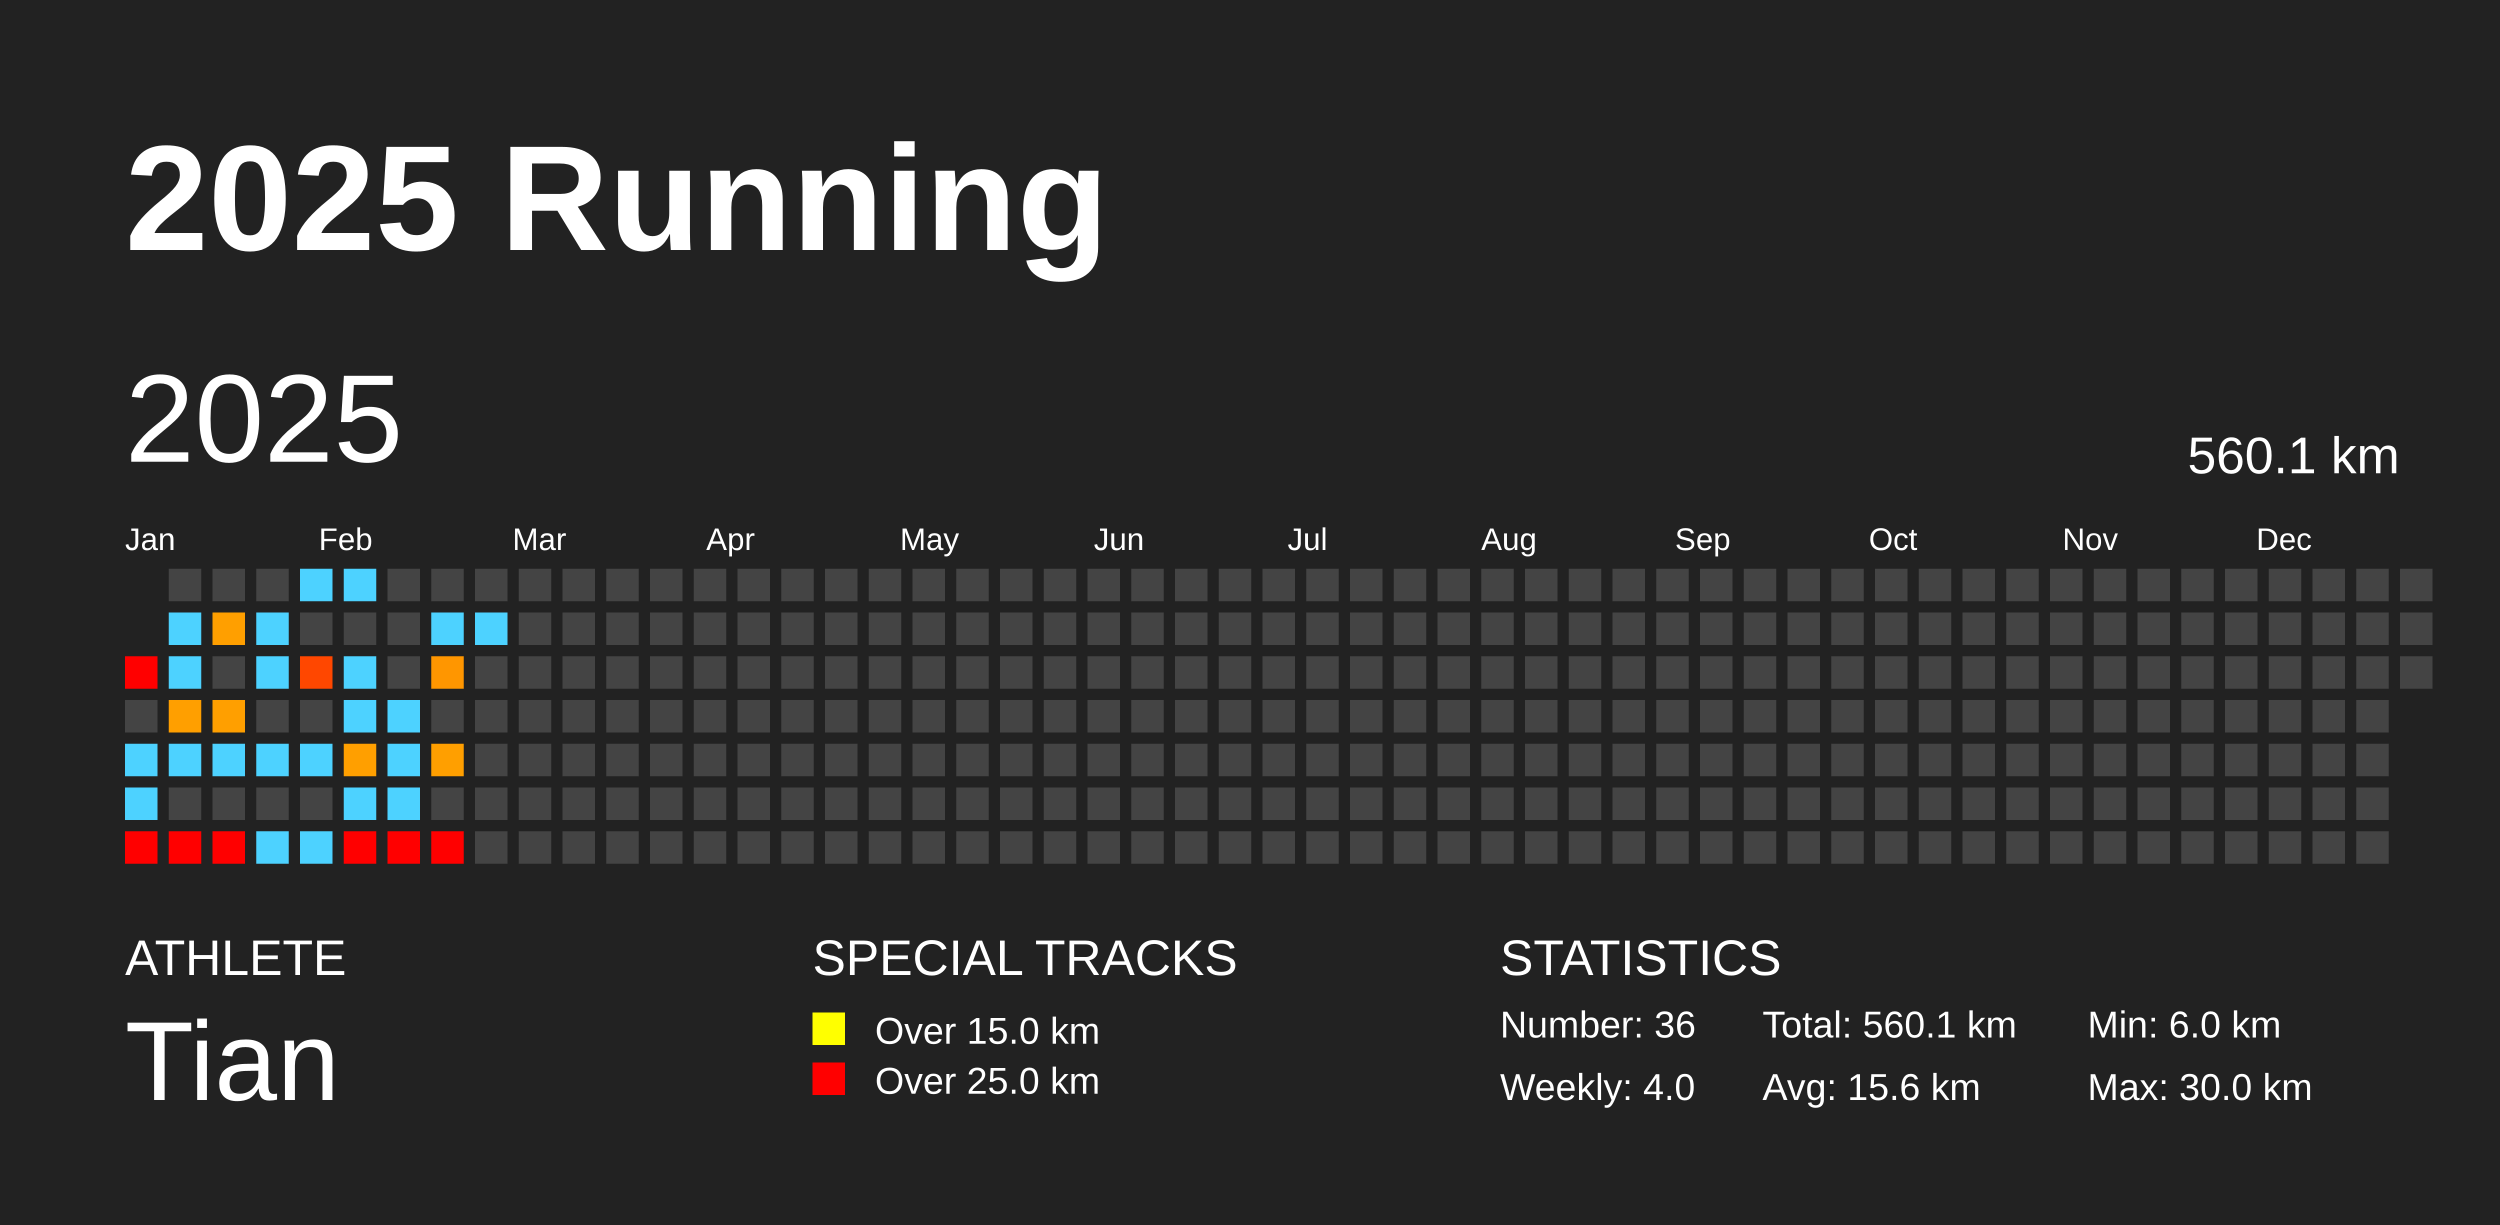
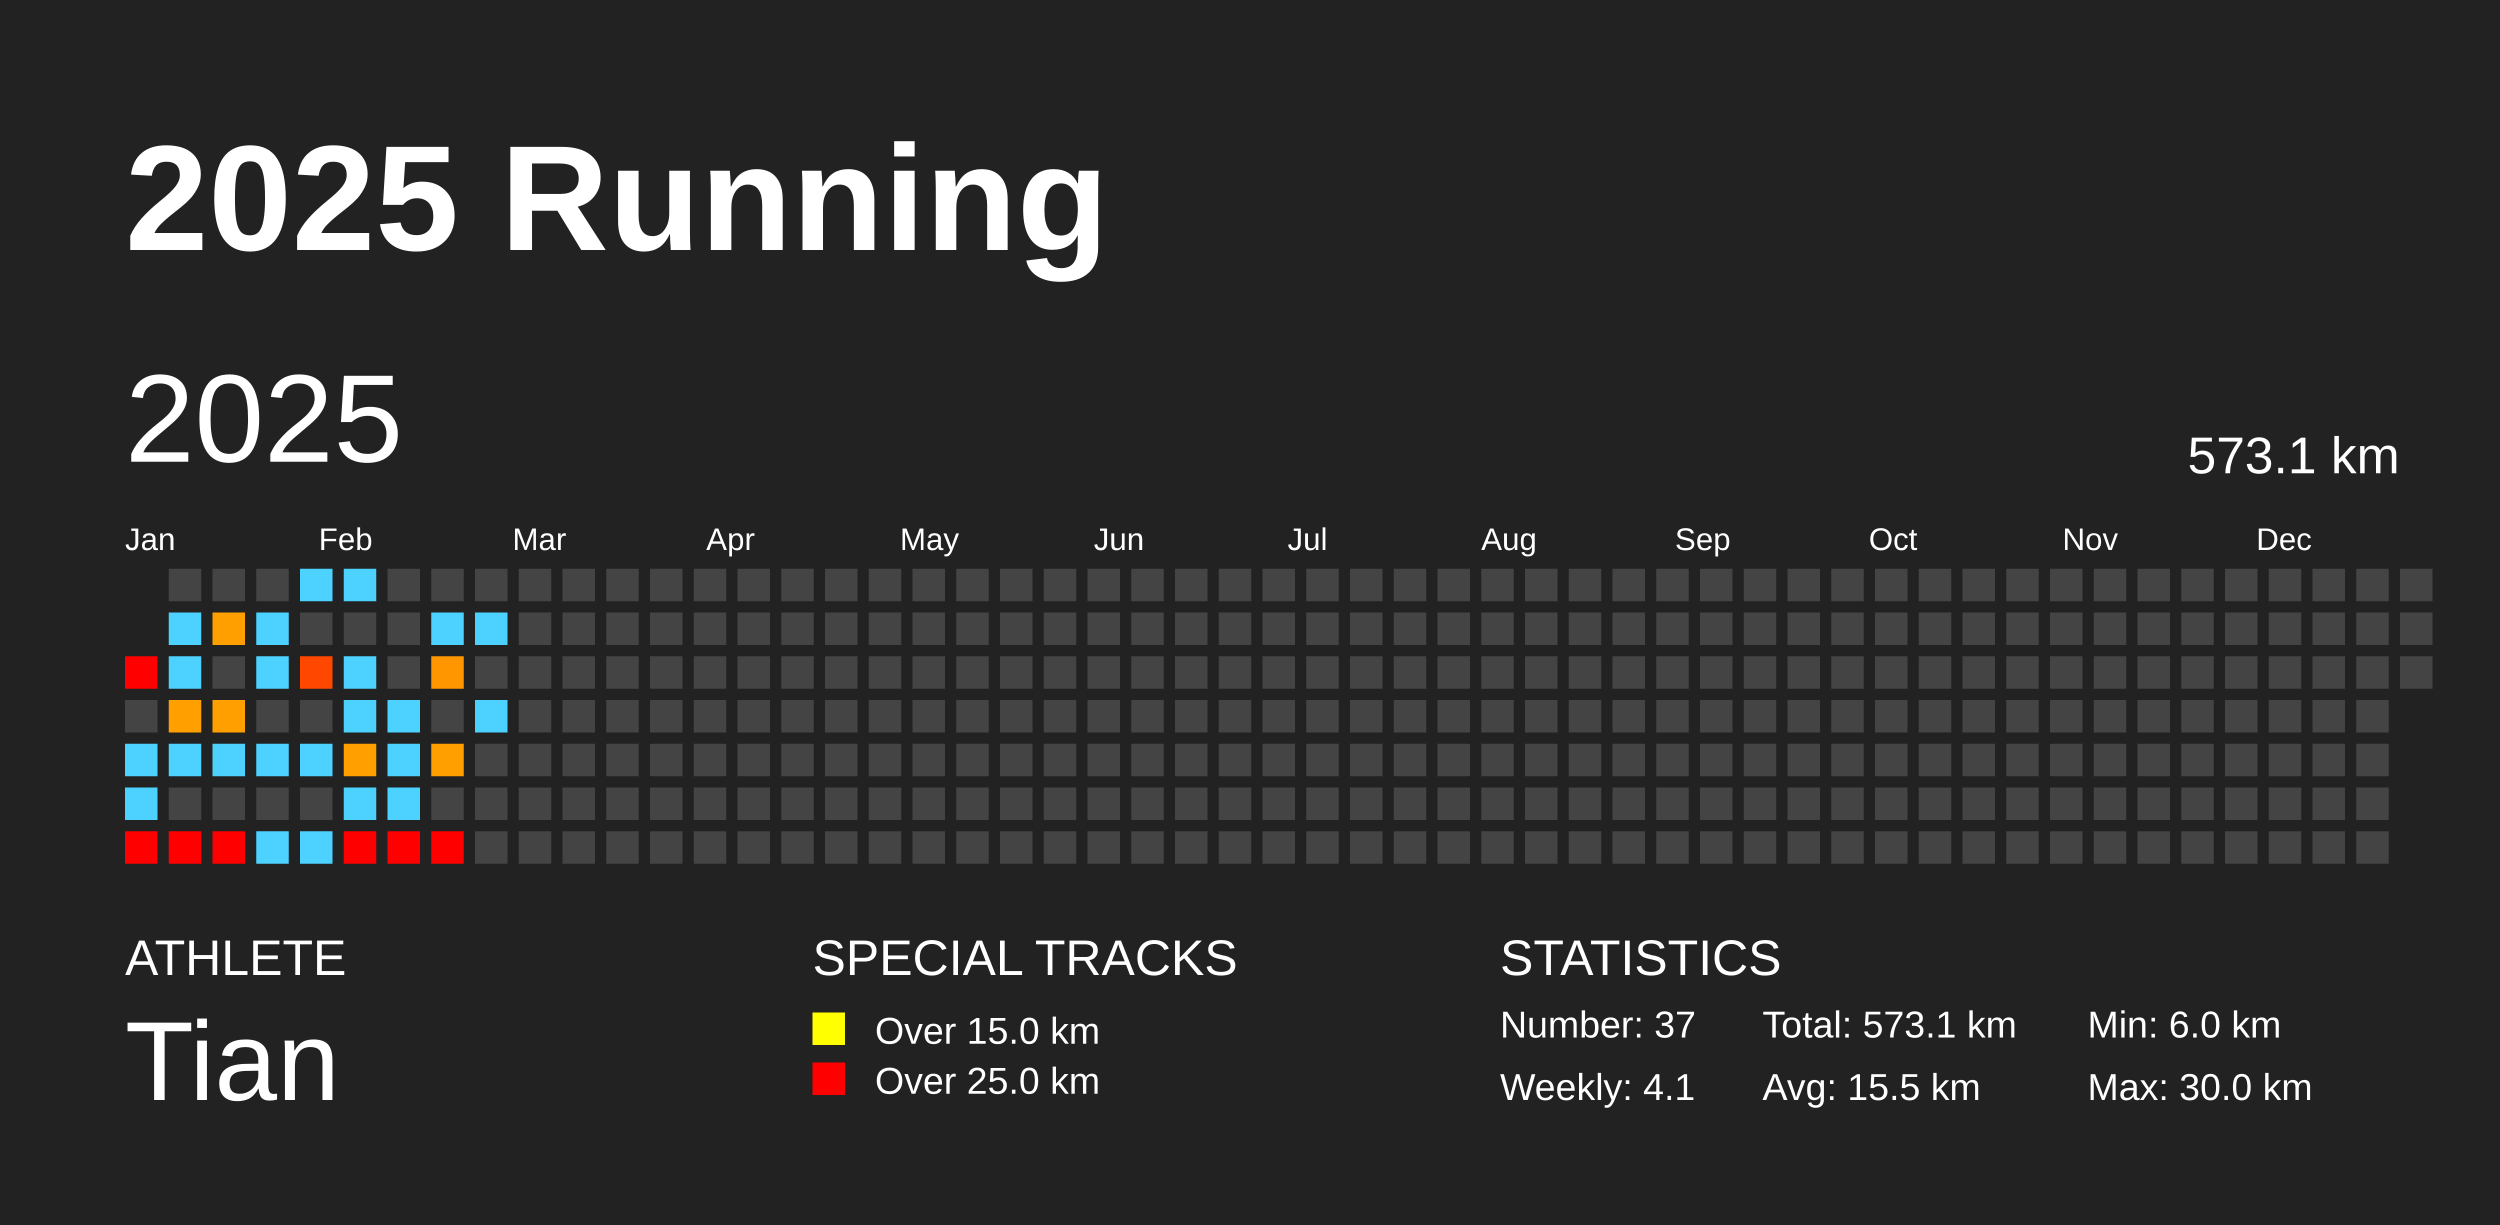
<svg xmlns="http://www.w3.org/2000/svg" baseProfile="full" height="98mm" version="1.1" viewBox="0,0,200,98" width="200mm">
  <defs />
  <rect fill="#222222" height="98" width="200" x="0" y="0" />
  <text fill="#FFFFFF" style="font-size:12px; font-family:Arial; font-weight:bold;" x="10" y="20">2025 Running</text>
  <text fill="#FFFFFF" style="font-size:4px; font-family:Arial" x="10" y="78">ATHLETE</text>
  <text fill="#FFFFFF" style="font-size:9px; font-family:Arial" x="10" y="88">Tian</text>
  <text fill="#FFFFFF" style="font-size:4px; font-family:Arial" x="65" y="78">SPECIAL TRACKS</text>
  <rect fill="yellow" height="2.6" width="2.6" x="65" y="81" />
  <text fill="#FFFFFF" style="font-size:3px; font-family:Arial" x="70" y="83.5">Over 15.0 km</text>
  <rect fill="red" height="2.6" width="2.6" x="65" y="85" />
  <text fill="#FFFFFF" style="font-size:3px; font-family:Arial" x="70" y="87.5">Over 25.0 km</text>
  <text fill="#FFFFFF" style="font-size:4px; font-family:Arial" x="120" y="78">STATISTICS</text>
-   <text fill="#FFFFFF" style="font-size:3px; font-family:Arial" x="120" y="83">Number: 36</text>
-   <text fill="#FFFFFF" style="font-size:3px; font-family:Arial" x="120" y="88">Weekly: 4.0</text>
-   <text fill="#FFFFFF" style="font-size:3px; font-family:Arial" x="141" y="83">Total: 560.1 km</text>
-   <text fill="#FFFFFF" style="font-size:3px; font-family:Arial" x="141" y="88">Avg: 15.6 km</text>
+   <text fill="#FFFFFF" style="font-size:3px; font-family:Arial" x="120" y="83">Number: 37</text>
+   <text fill="#FFFFFF" style="font-size:3px; font-family:Arial" x="120" y="88">Weekly: 4.1</text>
+   <text fill="#FFFFFF" style="font-size:3px; font-family:Arial" x="141" y="83">Total: 573.1 km</text>
+   <text fill="#FFFFFF" style="font-size:3px; font-family:Arial" x="141" y="88">Avg: 15.5 km</text>
  <text fill="#FFFFFF" style="font-size:3px; font-family:Arial" x="167" y="83">Min: 6.0 km</text>
  <text fill="#FFFFFF" style="font-size:3px; font-family:Arial" x="167" y="88">Max: 30.0 km</text>
  <text dominant-baseline="hanging" fill="#FFFFFF" style="font-size:10.0px; font-family:Arial;" x="10" y="30">2025</text>
-   <text dominant-baseline="hanging" fill="#FFFFFF" style="font-size:4.125px; font-family:Arial;" x="175" y="35">560.1 km</text>
+   <text dominant-baseline="hanging" fill="#FFFFFF" style="font-size:4.125px; font-family:Arial;" x="175" y="35">573.1 km</text>
  <text fill="#FFFFFF" style="font-size:2.5px; font-family:Arial" x="10.0" y="44">Jan</text>
  <text fill="#FFFFFF" style="font-size:2.5px; font-family:Arial" x="25.5" y="44">Feb</text>
  <text fill="#FFFFFF" style="font-size:2.5px; font-family:Arial" x="41.0" y="44">Mar</text>
  <text fill="#FFFFFF" style="font-size:2.5px; font-family:Arial" x="56.5" y="44">Apr</text>
  <text fill="#FFFFFF" style="font-size:2.5px; font-family:Arial" x="72.0" y="44">May</text>
  <text fill="#FFFFFF" style="font-size:2.5px; font-family:Arial" x="87.5" y="44">Jun</text>
  <text fill="#FFFFFF" style="font-size:2.5px; font-family:Arial" x="103.0" y="44">Jul</text>
  <text fill="#FFFFFF" style="font-size:2.5px; font-family:Arial" x="118.5" y="44">Aug</text>
  <text fill="#FFFFFF" style="font-size:2.5px; font-family:Arial" x="134.0" y="44">Sep</text>
  <text fill="#FFFFFF" style="font-size:2.5px; font-family:Arial" x="149.5" y="44">Oct</text>
  <text fill="#FFFFFF" style="font-size:2.5px; font-family:Arial" x="165.0" y="44">Nov</text>
  <text fill="#FFFFFF" style="font-size:2.5px; font-family:Arial" x="180.5" y="44">Dec</text>
  <rect fill="red" height="2.6" width="2.6" x="10.0" y="52.5" />
  <rect fill="#444444" height="2.6" width="2.6" x="10.0" y="56.0" />
  <rect fill="#4dd2ff" height="2.6" width="2.6" x="10.0" y="59.5" />
  <rect fill="#4dd2ff" height="2.6" width="2.6" x="10.0" y="63.0" />
  <rect fill="red" height="2.6" width="2.6" x="10.0" y="66.5" />
  <rect fill="#444444" height="2.6" width="2.6" x="13.5" y="45.5" />
  <rect fill="#4dd2ff" height="2.6" width="2.6" x="13.5" y="49.0" />
  <rect fill="#4dd2ff" height="2.6" width="2.6" x="13.5" y="52.5" />
  <rect fill="#ff9f00" height="2.6" width="2.6" x="13.5" y="56.0" />
  <rect fill="#4dd2ff" height="2.6" width="2.6" x="13.5" y="59.5" />
  <rect fill="#444444" height="2.6" width="2.6" x="13.5" y="63.0" />
  <rect fill="red" height="2.6" width="2.6" x="13.5" y="66.5" />
  <rect fill="#444444" height="2.6" width="2.6" x="17.0" y="45.5" />
  <rect fill="#ff9f00" height="2.6" width="2.6" x="17.0" y="49.0" />
  <rect fill="#444444" height="2.6" width="2.6" x="17.0" y="52.5" />
  <rect fill="#ff9f00" height="2.6" width="2.6" x="17.0" y="56.0" />
  <rect fill="#4dd2ff" height="2.6" width="2.6" x="17.0" y="59.5" />
  <rect fill="#444444" height="2.6" width="2.6" x="17.0" y="63.0" />
  <rect fill="red" height="2.6" width="2.6" x="17.0" y="66.5" />
  <rect fill="#444444" height="2.6" width="2.6" x="20.5" y="45.5" />
  <rect fill="#4dd2ff" height="2.6" width="2.6" x="20.5" y="49.0" />
  <rect fill="#4dd2ff" height="2.6" width="2.6" x="20.5" y="52.5" />
  <rect fill="#444444" height="2.6" width="2.6" x="20.5" y="56.0" />
  <rect fill="#4dd2ff" height="2.6" width="2.6" x="20.5" y="59.5" />
  <rect fill="#444444" height="2.6" width="2.6" x="20.5" y="63.0" />
  <rect fill="#4dd2ff" height="2.6" width="2.6" x="20.5" y="66.5" />
  <rect fill="#4dd2ff" height="2.6" width="2.6" x="24.0" y="45.5" />
  <rect fill="#444444" height="2.6" width="2.6" x="24.0" y="49.0" />
  <rect fill="#ff4700" height="2.6" width="2.6" x="24.0" y="52.5" />
  <rect fill="#444444" height="2.6" width="2.6" x="24.0" y="56.0" />
  <rect fill="#4dd2ff" height="2.6" width="2.6" x="24.0" y="59.5" />
  <rect fill="#444444" height="2.6" width="2.6" x="24.0" y="63.0" />
  <rect fill="#4dd2ff" height="2.6" width="2.6" x="24.0" y="66.5" />
  <rect fill="#4dd2ff" height="2.6" width="2.6" x="27.5" y="45.5" />
  <rect fill="#444444" height="2.6" width="2.6" x="27.5" y="49.0" />
  <rect fill="#4dd2ff" height="2.6" width="2.6" x="27.5" y="52.5" />
  <rect fill="#4dd2ff" height="2.6" width="2.6" x="27.5" y="56.0" />
  <rect fill="#ff9f00" height="2.6" width="2.6" x="27.5" y="59.5" />
  <rect fill="#4dd2ff" height="2.6" width="2.6" x="27.5" y="63.0" />
  <rect fill="red" height="2.6" width="2.6" x="27.5" y="66.5" />
  <rect fill="#444444" height="2.6" width="2.6" x="31.0" y="45.5" />
  <rect fill="#444444" height="2.6" width="2.6" x="31.0" y="49.0" />
  <rect fill="#444444" height="2.6" width="2.6" x="31.0" y="52.5" />
  <rect fill="#4dd2ff" height="2.6" width="2.6" x="31.0" y="56.0" />
  <rect fill="#4dd2ff" height="2.6" width="2.6" x="31.0" y="59.5" />
  <rect fill="#4dd2ff" height="2.6" width="2.6" x="31.0" y="63.0" />
  <rect fill="red" height="2.6" width="2.6" x="31.0" y="66.5" />
  <rect fill="#444444" height="2.6" width="2.6" x="34.5" y="45.5" />
  <rect fill="#4dd2ff" height="2.6" width="2.6" x="34.5" y="49.0" />
  <rect fill="#ff9600" height="2.6" width="2.6" x="34.5" y="52.5" />
  <rect fill="#444444" height="2.6" width="2.6" x="34.5" y="56.0" />
  <rect fill="#ff9f00" height="2.6" width="2.6" x="34.5" y="59.5" />
  <rect fill="#444444" height="2.6" width="2.6" x="34.5" y="63.0" />
  <rect fill="red" height="2.6" width="2.6" x="34.5" y="66.5" />
  <rect fill="#444444" height="2.6" width="2.6" x="38.0" y="45.5" />
  <rect fill="#4dd2ff" height="2.6" width="2.6" x="38.0" y="49.0" />
  <rect fill="#444444" height="2.6" width="2.6" x="38.0" y="52.5" />
-   <rect fill="#444444" height="2.6" width="2.6" x="38.0" y="56.0" />
+   <rect fill="#4dd2ff" height="2.6" width="2.6" x="38.0" y="56.0" />
  <rect fill="#444444" height="2.6" width="2.6" x="38.0" y="59.5" />
  <rect fill="#444444" height="2.6" width="2.6" x="38.0" y="63.0" />
  <rect fill="#444444" height="2.6" width="2.6" x="38.0" y="66.5" />
  <rect fill="#444444" height="2.6" width="2.6" x="41.5" y="45.5" />
  <rect fill="#444444" height="2.6" width="2.6" x="41.5" y="49.0" />
  <rect fill="#444444" height="2.6" width="2.6" x="41.5" y="52.5" />
  <rect fill="#444444" height="2.6" width="2.6" x="41.5" y="56.0" />
  <rect fill="#444444" height="2.6" width="2.6" x="41.5" y="59.5" />
  <rect fill="#444444" height="2.6" width="2.6" x="41.5" y="63.0" />
  <rect fill="#444444" height="2.6" width="2.6" x="41.5" y="66.5" />
  <rect fill="#444444" height="2.6" width="2.6" x="45.0" y="45.5" />
  <rect fill="#444444" height="2.6" width="2.6" x="45.0" y="49.0" />
  <rect fill="#444444" height="2.6" width="2.6" x="45.0" y="52.5" />
  <rect fill="#444444" height="2.6" width="2.6" x="45.0" y="56.0" />
  <rect fill="#444444" height="2.6" width="2.6" x="45.0" y="59.5" />
  <rect fill="#444444" height="2.6" width="2.6" x="45.0" y="63.0" />
  <rect fill="#444444" height="2.6" width="2.6" x="45.0" y="66.5" />
  <rect fill="#444444" height="2.6" width="2.6" x="48.5" y="45.5" />
  <rect fill="#444444" height="2.6" width="2.6" x="48.5" y="49.0" />
  <rect fill="#444444" height="2.6" width="2.6" x="48.5" y="52.5" />
  <rect fill="#444444" height="2.6" width="2.6" x="48.5" y="56.0" />
  <rect fill="#444444" height="2.6" width="2.6" x="48.5" y="59.5" />
  <rect fill="#444444" height="2.6" width="2.6" x="48.5" y="63.0" />
  <rect fill="#444444" height="2.6" width="2.6" x="48.5" y="66.5" />
  <rect fill="#444444" height="2.6" width="2.6" x="52.0" y="45.5" />
  <rect fill="#444444" height="2.6" width="2.6" x="52.0" y="49.0" />
  <rect fill="#444444" height="2.6" width="2.6" x="52.0" y="52.5" />
  <rect fill="#444444" height="2.6" width="2.6" x="52.0" y="56.0" />
  <rect fill="#444444" height="2.6" width="2.6" x="52.0" y="59.5" />
  <rect fill="#444444" height="2.6" width="2.6" x="52.0" y="63.0" />
  <rect fill="#444444" height="2.6" width="2.6" x="52.0" y="66.5" />
  <rect fill="#444444" height="2.6" width="2.6" x="55.5" y="45.5" />
  <rect fill="#444444" height="2.6" width="2.6" x="55.5" y="49.0" />
  <rect fill="#444444" height="2.6" width="2.6" x="55.5" y="52.5" />
  <rect fill="#444444" height="2.6" width="2.6" x="55.5" y="56.0" />
  <rect fill="#444444" height="2.6" width="2.6" x="55.5" y="59.5" />
  <rect fill="#444444" height="2.6" width="2.6" x="55.5" y="63.0" />
  <rect fill="#444444" height="2.6" width="2.6" x="55.5" y="66.5" />
  <rect fill="#444444" height="2.6" width="2.6" x="59.0" y="45.5" />
  <rect fill="#444444" height="2.6" width="2.6" x="59.0" y="49.0" />
  <rect fill="#444444" height="2.6" width="2.6" x="59.0" y="52.5" />
  <rect fill="#444444" height="2.6" width="2.6" x="59.0" y="56.0" />
  <rect fill="#444444" height="2.6" width="2.6" x="59.0" y="59.5" />
  <rect fill="#444444" height="2.6" width="2.6" x="59.0" y="63.0" />
  <rect fill="#444444" height="2.6" width="2.6" x="59.0" y="66.5" />
  <rect fill="#444444" height="2.6" width="2.6" x="62.5" y="45.5" />
  <rect fill="#444444" height="2.6" width="2.6" x="62.5" y="49.0" />
  <rect fill="#444444" height="2.6" width="2.6" x="62.5" y="52.5" />
  <rect fill="#444444" height="2.6" width="2.6" x="62.5" y="56.0" />
  <rect fill="#444444" height="2.6" width="2.6" x="62.5" y="59.5" />
  <rect fill="#444444" height="2.6" width="2.6" x="62.5" y="63.0" />
  <rect fill="#444444" height="2.6" width="2.6" x="62.5" y="66.5" />
  <rect fill="#444444" height="2.6" width="2.6" x="66.0" y="45.5" />
  <rect fill="#444444" height="2.6" width="2.6" x="66.0" y="49.0" />
  <rect fill="#444444" height="2.6" width="2.6" x="66.0" y="52.5" />
  <rect fill="#444444" height="2.6" width="2.6" x="66.0" y="56.0" />
  <rect fill="#444444" height="2.6" width="2.6" x="66.0" y="59.5" />
  <rect fill="#444444" height="2.6" width="2.6" x="66.0" y="63.0" />
  <rect fill="#444444" height="2.6" width="2.6" x="66.0" y="66.5" />
  <rect fill="#444444" height="2.6" width="2.6" x="69.5" y="45.5" />
  <rect fill="#444444" height="2.6" width="2.6" x="69.5" y="49.0" />
  <rect fill="#444444" height="2.6" width="2.6" x="69.5" y="52.5" />
  <rect fill="#444444" height="2.6" width="2.6" x="69.5" y="56.0" />
  <rect fill="#444444" height="2.6" width="2.6" x="69.5" y="59.5" />
  <rect fill="#444444" height="2.6" width="2.6" x="69.5" y="63.0" />
  <rect fill="#444444" height="2.6" width="2.6" x="69.5" y="66.5" />
  <rect fill="#444444" height="2.6" width="2.6" x="73.0" y="45.5" />
  <rect fill="#444444" height="2.6" width="2.6" x="73.0" y="49.0" />
  <rect fill="#444444" height="2.6" width="2.6" x="73.0" y="52.5" />
  <rect fill="#444444" height="2.6" width="2.6" x="73.0" y="56.0" />
  <rect fill="#444444" height="2.6" width="2.6" x="73.0" y="59.5" />
  <rect fill="#444444" height="2.6" width="2.6" x="73.0" y="63.0" />
  <rect fill="#444444" height="2.6" width="2.6" x="73.0" y="66.5" />
  <rect fill="#444444" height="2.6" width="2.6" x="76.5" y="45.5" />
  <rect fill="#444444" height="2.6" width="2.6" x="76.5" y="49.0" />
  <rect fill="#444444" height="2.6" width="2.6" x="76.5" y="52.5" />
  <rect fill="#444444" height="2.6" width="2.6" x="76.5" y="56.0" />
  <rect fill="#444444" height="2.6" width="2.6" x="76.5" y="59.5" />
  <rect fill="#444444" height="2.6" width="2.6" x="76.5" y="63.0" />
  <rect fill="#444444" height="2.6" width="2.6" x="76.5" y="66.5" />
  <rect fill="#444444" height="2.6" width="2.6" x="80.0" y="45.5" />
  <rect fill="#444444" height="2.6" width="2.6" x="80.0" y="49.0" />
  <rect fill="#444444" height="2.6" width="2.6" x="80.0" y="52.5" />
  <rect fill="#444444" height="2.6" width="2.6" x="80.0" y="56.0" />
  <rect fill="#444444" height="2.6" width="2.6" x="80.0" y="59.5" />
  <rect fill="#444444" height="2.6" width="2.6" x="80.0" y="63.0" />
  <rect fill="#444444" height="2.6" width="2.6" x="80.0" y="66.5" />
  <rect fill="#444444" height="2.6" width="2.6" x="83.5" y="45.5" />
  <rect fill="#444444" height="2.6" width="2.6" x="83.5" y="49.0" />
  <rect fill="#444444" height="2.6" width="2.6" x="83.5" y="52.5" />
  <rect fill="#444444" height="2.6" width="2.6" x="83.5" y="56.0" />
  <rect fill="#444444" height="2.6" width="2.6" x="83.5" y="59.5" />
  <rect fill="#444444" height="2.6" width="2.6" x="83.5" y="63.0" />
  <rect fill="#444444" height="2.6" width="2.6" x="83.5" y="66.5" />
  <rect fill="#444444" height="2.6" width="2.6" x="87.0" y="45.5" />
  <rect fill="#444444" height="2.6" width="2.6" x="87.0" y="49.0" />
  <rect fill="#444444" height="2.6" width="2.6" x="87.0" y="52.5" />
  <rect fill="#444444" height="2.6" width="2.6" x="87.0" y="56.0" />
  <rect fill="#444444" height="2.6" width="2.6" x="87.0" y="59.5" />
  <rect fill="#444444" height="2.6" width="2.6" x="87.0" y="63.0" />
  <rect fill="#444444" height="2.6" width="2.6" x="87.0" y="66.5" />
  <rect fill="#444444" height="2.6" width="2.6" x="90.5" y="45.5" />
  <rect fill="#444444" height="2.6" width="2.6" x="90.5" y="49.0" />
  <rect fill="#444444" height="2.6" width="2.6" x="90.5" y="52.5" />
  <rect fill="#444444" height="2.6" width="2.6" x="90.5" y="56.0" />
  <rect fill="#444444" height="2.6" width="2.6" x="90.5" y="59.5" />
  <rect fill="#444444" height="2.6" width="2.6" x="90.5" y="63.0" />
  <rect fill="#444444" height="2.6" width="2.6" x="90.5" y="66.5" />
  <rect fill="#444444" height="2.6" width="2.6" x="94.0" y="45.5" />
  <rect fill="#444444" height="2.6" width="2.6" x="94.0" y="49.0" />
  <rect fill="#444444" height="2.6" width="2.6" x="94.0" y="52.5" />
  <rect fill="#444444" height="2.6" width="2.6" x="94.0" y="56.0" />
  <rect fill="#444444" height="2.6" width="2.6" x="94.0" y="59.5" />
  <rect fill="#444444" height="2.6" width="2.6" x="94.0" y="63.0" />
  <rect fill="#444444" height="2.6" width="2.6" x="94.0" y="66.5" />
  <rect fill="#444444" height="2.6" width="2.6" x="97.5" y="45.5" />
  <rect fill="#444444" height="2.6" width="2.6" x="97.5" y="49.0" />
  <rect fill="#444444" height="2.6" width="2.6" x="97.5" y="52.5" />
  <rect fill="#444444" height="2.6" width="2.6" x="97.5" y="56.0" />
  <rect fill="#444444" height="2.6" width="2.6" x="97.5" y="59.5" />
  <rect fill="#444444" height="2.6" width="2.6" x="97.5" y="63.0" />
  <rect fill="#444444" height="2.6" width="2.6" x="97.5" y="66.5" />
  <rect fill="#444444" height="2.6" width="2.6" x="101.0" y="45.5" />
  <rect fill="#444444" height="2.6" width="2.6" x="101.0" y="49.0" />
  <rect fill="#444444" height="2.6" width="2.6" x="101.0" y="52.5" />
  <rect fill="#444444" height="2.6" width="2.6" x="101.0" y="56.0" />
  <rect fill="#444444" height="2.6" width="2.6" x="101.0" y="59.5" />
  <rect fill="#444444" height="2.6" width="2.6" x="101.0" y="63.0" />
  <rect fill="#444444" height="2.6" width="2.6" x="101.0" y="66.5" />
  <rect fill="#444444" height="2.6" width="2.6" x="104.5" y="45.5" />
  <rect fill="#444444" height="2.6" width="2.6" x="104.5" y="49.0" />
  <rect fill="#444444" height="2.6" width="2.6" x="104.5" y="52.5" />
  <rect fill="#444444" height="2.6" width="2.6" x="104.5" y="56.0" />
  <rect fill="#444444" height="2.6" width="2.6" x="104.5" y="59.5" />
  <rect fill="#444444" height="2.6" width="2.6" x="104.5" y="63.0" />
  <rect fill="#444444" height="2.6" width="2.6" x="104.5" y="66.5" />
  <rect fill="#444444" height="2.6" width="2.6" x="108.0" y="45.5" />
  <rect fill="#444444" height="2.6" width="2.6" x="108.0" y="49.0" />
  <rect fill="#444444" height="2.6" width="2.6" x="108.0" y="52.5" />
  <rect fill="#444444" height="2.6" width="2.6" x="108.0" y="56.0" />
  <rect fill="#444444" height="2.6" width="2.6" x="108.0" y="59.5" />
  <rect fill="#444444" height="2.6" width="2.6" x="108.0" y="63.0" />
  <rect fill="#444444" height="2.6" width="2.6" x="108.0" y="66.5" />
  <rect fill="#444444" height="2.6" width="2.6" x="111.5" y="45.5" />
  <rect fill="#444444" height="2.6" width="2.6" x="111.5" y="49.0" />
  <rect fill="#444444" height="2.6" width="2.6" x="111.5" y="52.5" />
  <rect fill="#444444" height="2.6" width="2.6" x="111.5" y="56.0" />
  <rect fill="#444444" height="2.6" width="2.6" x="111.5" y="59.5" />
  <rect fill="#444444" height="2.6" width="2.6" x="111.5" y="63.0" />
  <rect fill="#444444" height="2.6" width="2.6" x="111.5" y="66.5" />
  <rect fill="#444444" height="2.6" width="2.6" x="115.0" y="45.5" />
  <rect fill="#444444" height="2.6" width="2.6" x="115.0" y="49.0" />
  <rect fill="#444444" height="2.6" width="2.6" x="115.0" y="52.5" />
  <rect fill="#444444" height="2.6" width="2.6" x="115.0" y="56.0" />
  <rect fill="#444444" height="2.6" width="2.6" x="115.0" y="59.5" />
  <rect fill="#444444" height="2.6" width="2.6" x="115.0" y="63.0" />
  <rect fill="#444444" height="2.6" width="2.6" x="115.0" y="66.5" />
  <rect fill="#444444" height="2.6" width="2.6" x="118.5" y="45.5" />
  <rect fill="#444444" height="2.6" width="2.6" x="118.5" y="49.0" />
  <rect fill="#444444" height="2.6" width="2.6" x="118.5" y="52.5" />
  <rect fill="#444444" height="2.6" width="2.6" x="118.5" y="56.0" />
  <rect fill="#444444" height="2.6" width="2.6" x="118.5" y="59.5" />
  <rect fill="#444444" height="2.6" width="2.6" x="118.5" y="63.0" />
  <rect fill="#444444" height="2.6" width="2.6" x="118.5" y="66.5" />
  <rect fill="#444444" height="2.6" width="2.6" x="122.0" y="45.5" />
  <rect fill="#444444" height="2.6" width="2.6" x="122.0" y="49.0" />
  <rect fill="#444444" height="2.6" width="2.6" x="122.0" y="52.5" />
  <rect fill="#444444" height="2.6" width="2.6" x="122.0" y="56.0" />
  <rect fill="#444444" height="2.6" width="2.6" x="122.0" y="59.5" />
  <rect fill="#444444" height="2.6" width="2.6" x="122.0" y="63.0" />
  <rect fill="#444444" height="2.6" width="2.6" x="122.0" y="66.5" />
  <rect fill="#444444" height="2.6" width="2.6" x="125.5" y="45.5" />
  <rect fill="#444444" height="2.6" width="2.6" x="125.5" y="49.0" />
  <rect fill="#444444" height="2.6" width="2.6" x="125.5" y="52.5" />
  <rect fill="#444444" height="2.6" width="2.6" x="125.5" y="56.0" />
  <rect fill="#444444" height="2.6" width="2.6" x="125.5" y="59.5" />
  <rect fill="#444444" height="2.6" width="2.6" x="125.5" y="63.0" />
  <rect fill="#444444" height="2.6" width="2.6" x="125.5" y="66.5" />
  <rect fill="#444444" height="2.6" width="2.6" x="129.0" y="45.5" />
  <rect fill="#444444" height="2.6" width="2.6" x="129.0" y="49.0" />
  <rect fill="#444444" height="2.6" width="2.6" x="129.0" y="52.5" />
  <rect fill="#444444" height="2.6" width="2.6" x="129.0" y="56.0" />
  <rect fill="#444444" height="2.6" width="2.6" x="129.0" y="59.5" />
  <rect fill="#444444" height="2.6" width="2.6" x="129.0" y="63.0" />
  <rect fill="#444444" height="2.6" width="2.6" x="129.0" y="66.5" />
  <rect fill="#444444" height="2.6" width="2.6" x="132.5" y="45.5" />
  <rect fill="#444444" height="2.6" width="2.6" x="132.5" y="49.0" />
  <rect fill="#444444" height="2.6" width="2.6" x="132.5" y="52.5" />
  <rect fill="#444444" height="2.6" width="2.6" x="132.5" y="56.0" />
  <rect fill="#444444" height="2.6" width="2.6" x="132.5" y="59.5" />
  <rect fill="#444444" height="2.6" width="2.6" x="132.5" y="63.0" />
  <rect fill="#444444" height="2.6" width="2.6" x="132.5" y="66.5" />
  <rect fill="#444444" height="2.6" width="2.6" x="136.0" y="45.5" />
  <rect fill="#444444" height="2.6" width="2.6" x="136.0" y="49.0" />
  <rect fill="#444444" height="2.6" width="2.6" x="136.0" y="52.5" />
  <rect fill="#444444" height="2.6" width="2.6" x="136.0" y="56.0" />
  <rect fill="#444444" height="2.6" width="2.6" x="136.0" y="59.5" />
  <rect fill="#444444" height="2.6" width="2.6" x="136.0" y="63.0" />
  <rect fill="#444444" height="2.6" width="2.6" x="136.0" y="66.5" />
  <rect fill="#444444" height="2.6" width="2.6" x="139.5" y="45.5" />
  <rect fill="#444444" height="2.6" width="2.6" x="139.5" y="49.0" />
  <rect fill="#444444" height="2.6" width="2.6" x="139.5" y="52.5" />
  <rect fill="#444444" height="2.6" width="2.6" x="139.5" y="56.0" />
  <rect fill="#444444" height="2.6" width="2.6" x="139.5" y="59.5" />
  <rect fill="#444444" height="2.6" width="2.6" x="139.5" y="63.0" />
  <rect fill="#444444" height="2.6" width="2.6" x="139.5" y="66.5" />
  <rect fill="#444444" height="2.6" width="2.6" x="143.0" y="45.5" />
  <rect fill="#444444" height="2.6" width="2.6" x="143.0" y="49.0" />
  <rect fill="#444444" height="2.6" width="2.6" x="143.0" y="52.5" />
  <rect fill="#444444" height="2.6" width="2.6" x="143.0" y="56.0" />
  <rect fill="#444444" height="2.6" width="2.6" x="143.0" y="59.5" />
  <rect fill="#444444" height="2.6" width="2.6" x="143.0" y="63.0" />
  <rect fill="#444444" height="2.6" width="2.6" x="143.0" y="66.5" />
  <rect fill="#444444" height="2.6" width="2.6" x="146.5" y="45.5" />
  <rect fill="#444444" height="2.6" width="2.6" x="146.5" y="49.0" />
  <rect fill="#444444" height="2.6" width="2.6" x="146.5" y="52.5" />
  <rect fill="#444444" height="2.6" width="2.6" x="146.5" y="56.0" />
  <rect fill="#444444" height="2.6" width="2.6" x="146.5" y="59.5" />
  <rect fill="#444444" height="2.6" width="2.6" x="146.5" y="63.0" />
  <rect fill="#444444" height="2.6" width="2.6" x="146.5" y="66.5" />
  <rect fill="#444444" height="2.6" width="2.6" x="150.0" y="45.5" />
  <rect fill="#444444" height="2.6" width="2.6" x="150.0" y="49.0" />
  <rect fill="#444444" height="2.6" width="2.6" x="150.0" y="52.5" />
  <rect fill="#444444" height="2.6" width="2.6" x="150.0" y="56.0" />
  <rect fill="#444444" height="2.6" width="2.6" x="150.0" y="59.5" />
  <rect fill="#444444" height="2.6" width="2.6" x="150.0" y="63.0" />
  <rect fill="#444444" height="2.6" width="2.6" x="150.0" y="66.5" />
  <rect fill="#444444" height="2.6" width="2.6" x="153.5" y="45.5" />
  <rect fill="#444444" height="2.6" width="2.6" x="153.5" y="49.0" />
  <rect fill="#444444" height="2.6" width="2.6" x="153.5" y="52.5" />
  <rect fill="#444444" height="2.6" width="2.6" x="153.5" y="56.0" />
  <rect fill="#444444" height="2.6" width="2.6" x="153.5" y="59.5" />
  <rect fill="#444444" height="2.6" width="2.6" x="153.5" y="63.0" />
  <rect fill="#444444" height="2.6" width="2.6" x="153.5" y="66.5" />
  <rect fill="#444444" height="2.6" width="2.6" x="157.0" y="45.5" />
  <rect fill="#444444" height="2.6" width="2.6" x="157.0" y="49.0" />
  <rect fill="#444444" height="2.6" width="2.6" x="157.0" y="52.5" />
  <rect fill="#444444" height="2.6" width="2.6" x="157.0" y="56.0" />
  <rect fill="#444444" height="2.6" width="2.6" x="157.0" y="59.5" />
  <rect fill="#444444" height="2.6" width="2.6" x="157.0" y="63.0" />
  <rect fill="#444444" height="2.6" width="2.6" x="157.0" y="66.5" />
  <rect fill="#444444" height="2.6" width="2.6" x="160.5" y="45.5" />
  <rect fill="#444444" height="2.6" width="2.6" x="160.5" y="49.0" />
  <rect fill="#444444" height="2.6" width="2.6" x="160.5" y="52.5" />
  <rect fill="#444444" height="2.6" width="2.6" x="160.5" y="56.0" />
  <rect fill="#444444" height="2.6" width="2.6" x="160.5" y="59.5" />
  <rect fill="#444444" height="2.6" width="2.6" x="160.5" y="63.0" />
  <rect fill="#444444" height="2.6" width="2.6" x="160.5" y="66.5" />
  <rect fill="#444444" height="2.6" width="2.6" x="164.0" y="45.5" />
  <rect fill="#444444" height="2.6" width="2.6" x="164.0" y="49.0" />
  <rect fill="#444444" height="2.6" width="2.6" x="164.0" y="52.5" />
  <rect fill="#444444" height="2.6" width="2.6" x="164.0" y="56.0" />
  <rect fill="#444444" height="2.6" width="2.6" x="164.0" y="59.5" />
  <rect fill="#444444" height="2.6" width="2.6" x="164.0" y="63.0" />
  <rect fill="#444444" height="2.6" width="2.6" x="164.0" y="66.5" />
  <rect fill="#444444" height="2.6" width="2.6" x="167.5" y="45.5" />
  <rect fill="#444444" height="2.6" width="2.6" x="167.5" y="49.0" />
  <rect fill="#444444" height="2.6" width="2.6" x="167.5" y="52.5" />
  <rect fill="#444444" height="2.6" width="2.6" x="167.5" y="56.0" />
  <rect fill="#444444" height="2.6" width="2.6" x="167.5" y="59.5" />
  <rect fill="#444444" height="2.6" width="2.6" x="167.5" y="63.0" />
  <rect fill="#444444" height="2.6" width="2.6" x="167.5" y="66.5" />
  <rect fill="#444444" height="2.6" width="2.6" x="171.0" y="45.5" />
  <rect fill="#444444" height="2.6" width="2.6" x="171.0" y="49.0" />
  <rect fill="#444444" height="2.6" width="2.6" x="171.0" y="52.5" />
  <rect fill="#444444" height="2.6" width="2.6" x="171.0" y="56.0" />
  <rect fill="#444444" height="2.6" width="2.6" x="171.0" y="59.5" />
  <rect fill="#444444" height="2.6" width="2.6" x="171.0" y="63.0" />
  <rect fill="#444444" height="2.6" width="2.6" x="171.0" y="66.5" />
  <rect fill="#444444" height="2.6" width="2.6" x="174.5" y="45.5" />
  <rect fill="#444444" height="2.6" width="2.6" x="174.5" y="49.0" />
  <rect fill="#444444" height="2.6" width="2.6" x="174.5" y="52.5" />
  <rect fill="#444444" height="2.6" width="2.6" x="174.5" y="56.0" />
  <rect fill="#444444" height="2.6" width="2.6" x="174.5" y="59.5" />
  <rect fill="#444444" height="2.6" width="2.6" x="174.5" y="63.0" />
  <rect fill="#444444" height="2.6" width="2.6" x="174.5" y="66.5" />
  <rect fill="#444444" height="2.6" width="2.6" x="178.0" y="45.5" />
  <rect fill="#444444" height="2.6" width="2.6" x="178.0" y="49.0" />
  <rect fill="#444444" height="2.6" width="2.6" x="178.0" y="52.5" />
  <rect fill="#444444" height="2.6" width="2.6" x="178.0" y="56.0" />
  <rect fill="#444444" height="2.6" width="2.6" x="178.0" y="59.5" />
  <rect fill="#444444" height="2.6" width="2.6" x="178.0" y="63.0" />
  <rect fill="#444444" height="2.6" width="2.6" x="178.0" y="66.5" />
  <rect fill="#444444" height="2.6" width="2.6" x="181.5" y="45.5" />
  <rect fill="#444444" height="2.6" width="2.6" x="181.5" y="49.0" />
  <rect fill="#444444" height="2.6" width="2.6" x="181.5" y="52.5" />
  <rect fill="#444444" height="2.6" width="2.6" x="181.5" y="56.0" />
  <rect fill="#444444" height="2.6" width="2.6" x="181.5" y="59.5" />
  <rect fill="#444444" height="2.6" width="2.6" x="181.5" y="63.0" />
  <rect fill="#444444" height="2.6" width="2.6" x="181.5" y="66.5" />
  <rect fill="#444444" height="2.6" width="2.6" x="185.0" y="45.5" />
  <rect fill="#444444" height="2.6" width="2.6" x="185.0" y="49.0" />
  <rect fill="#444444" height="2.6" width="2.6" x="185.0" y="52.5" />
  <rect fill="#444444" height="2.6" width="2.6" x="185.0" y="56.0" />
  <rect fill="#444444" height="2.6" width="2.6" x="185.0" y="59.5" />
  <rect fill="#444444" height="2.6" width="2.6" x="185.0" y="63.0" />
  <rect fill="#444444" height="2.6" width="2.6" x="185.0" y="66.5" />
  <rect fill="#444444" height="2.6" width="2.6" x="188.5" y="45.5" />
  <rect fill="#444444" height="2.6" width="2.6" x="188.5" y="49.0" />
  <rect fill="#444444" height="2.6" width="2.6" x="188.5" y="52.5" />
  <rect fill="#444444" height="2.6" width="2.6" x="188.5" y="56.0" />
  <rect fill="#444444" height="2.6" width="2.6" x="188.5" y="59.5" />
  <rect fill="#444444" height="2.6" width="2.6" x="188.5" y="63.0" />
  <rect fill="#444444" height="2.6" width="2.6" x="188.5" y="66.5" />
  <rect fill="#444444" height="2.6" width="2.6" x="192.0" y="45.5" />
  <rect fill="#444444" height="2.6" width="2.6" x="192.0" y="49.0" />
  <rect fill="#444444" height="2.6" width="2.6" x="192.0" y="52.5" />
</svg>
